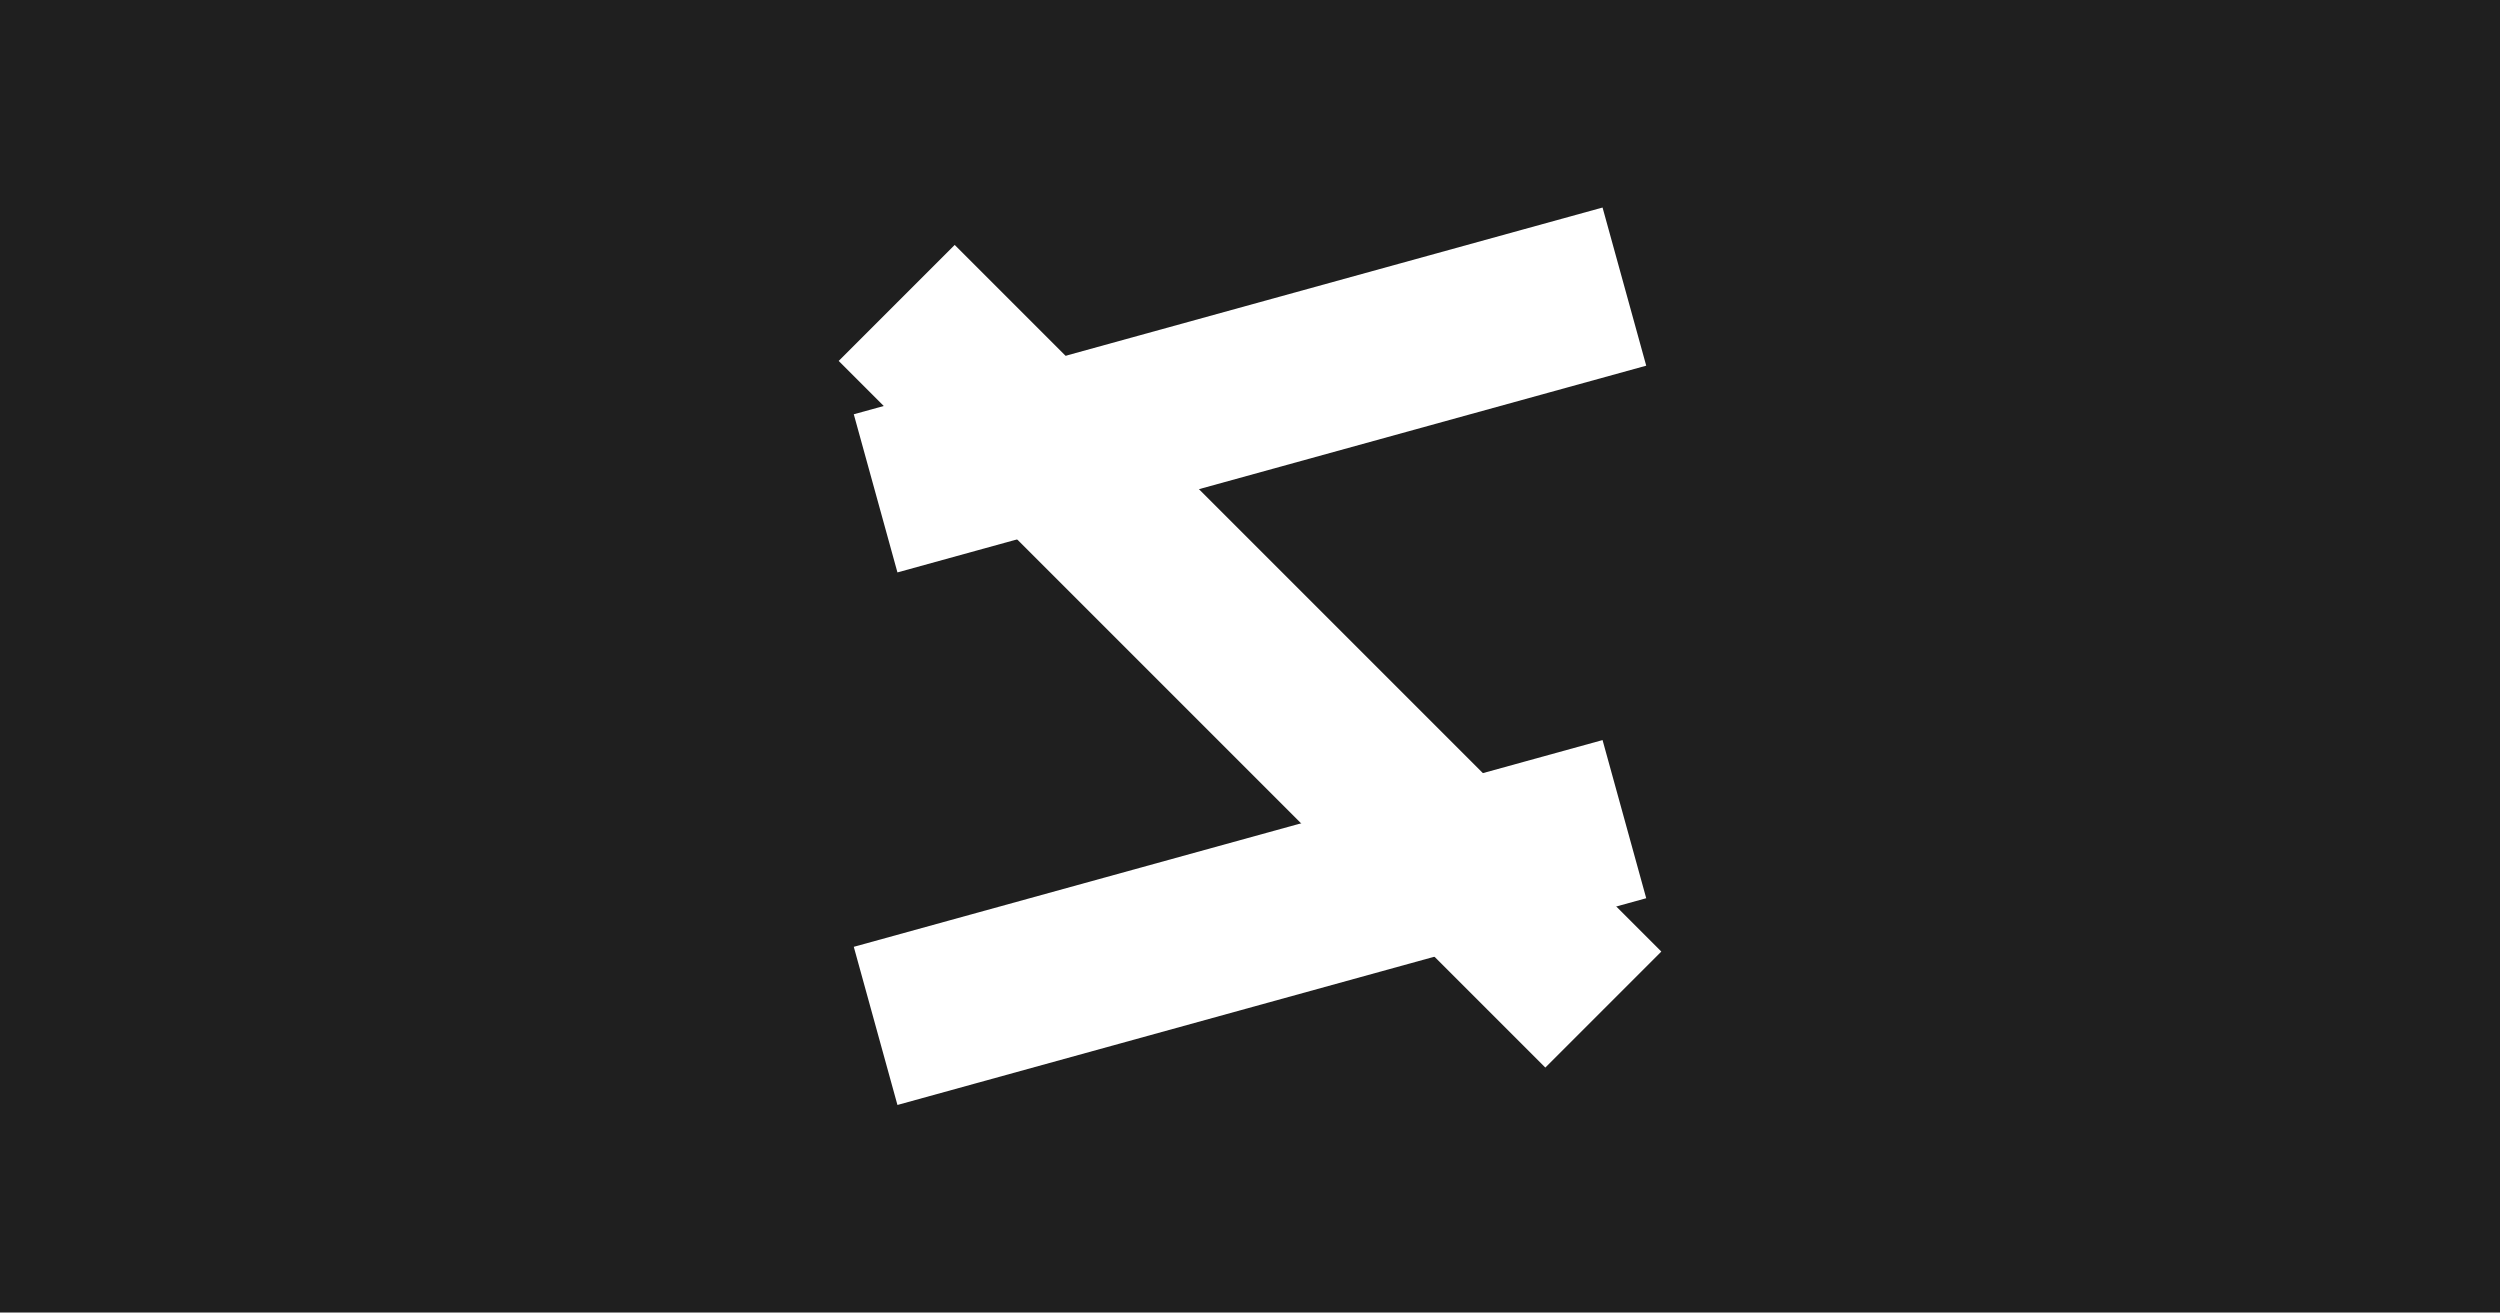
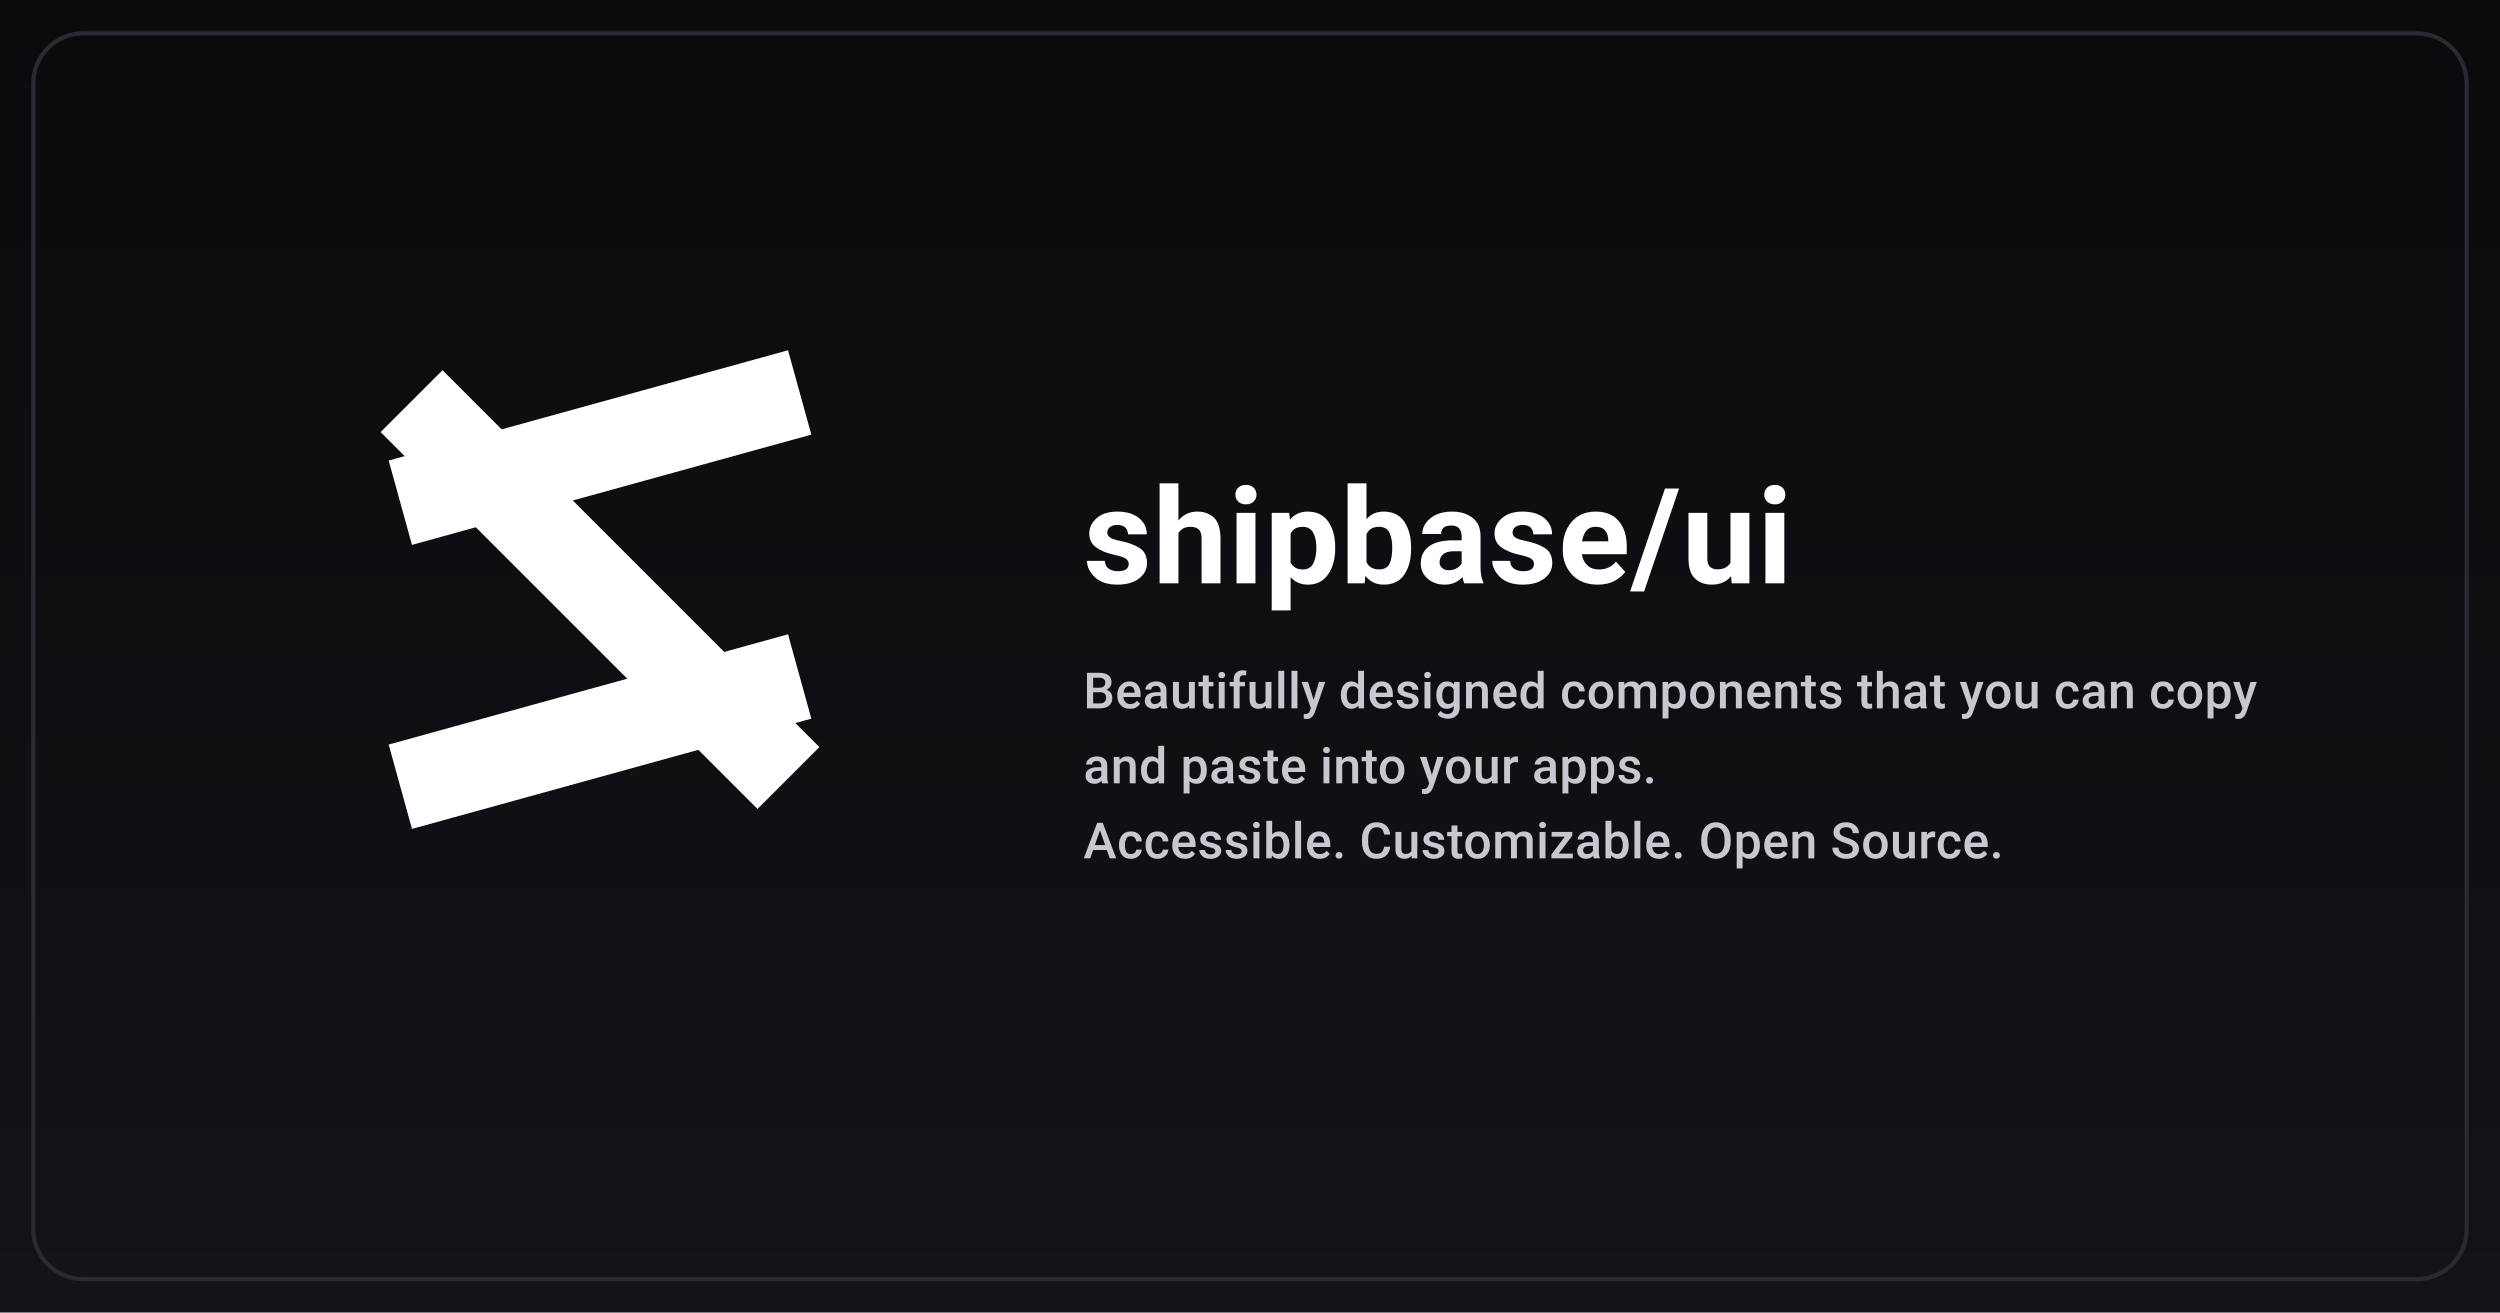
<svg xmlns="http://www.w3.org/2000/svg" width="1200" height="630" viewBox="0 0 1200 630" role="img" aria-labelledby="title desc">
-   <rect width="1200" height="630" fill="#1f1f1f" />
-   <g transform="translate(285,0) scale(0.7875)">
+   <defs>
+     <linearGradient id="bg" x1="0" x2="0" y1="0" y2="1">
+       <stop offset="0%" stop-color="#0b0b0d" />
+       <stop offset="100%" stop-color="#131318" />
+     </linearGradient>
+   </defs>
+   <rect width="1200" height="630" fill="url(#bg)" />
+   <rect x="16" y="16" width="1168" height="598" rx="24" fill="none" stroke="#2a2a32" stroke-width="2" />
+   <g transform="translate(120,115) scale(0.42)">
    <line x1="220" y1="287.4" x2="580" y2="188" stroke="#ffffff" stroke-width="100" stroke-linecap="square" />
    <line x1="220" y1="220" x2="580" y2="580" stroke="#ffffff" stroke-width="100" stroke-linecap="square" />
    <line x1="220" y1="612" x2="580" y2="512.6" stroke="#ffffff" stroke-width="100" stroke-linecap="square" />
  </g>
+   <g font-family="-apple-system, BlinkMacSystemFont, 'Segoe UI', Roboto, Inter, 'Helvetica Neue', Arial, 'Noto Sans', 'Apple Color Emoji', 'Segoe UI Emoji', sans-serif">
+     <text x="520" y="280" font-size="64" font-weight="700" fill="#ffffff" letter-spacing="0.4">
+       shipbase/ui
+     </text>
+     <text x="520" y="340" font-size="24" font-weight="500" fill="#c8c8d0" letter-spacing="0.2">
+       <tspan x="520" dy="0">Beautifully designed components that you can copy</tspan>
+       <tspan x="520" dy="36">and paste into your apps.</tspan>
+       <tspan x="520" dy="36">Accessible. Customizable. Open Source.</tspan>
+     </text>
+   </g>
</svg>
